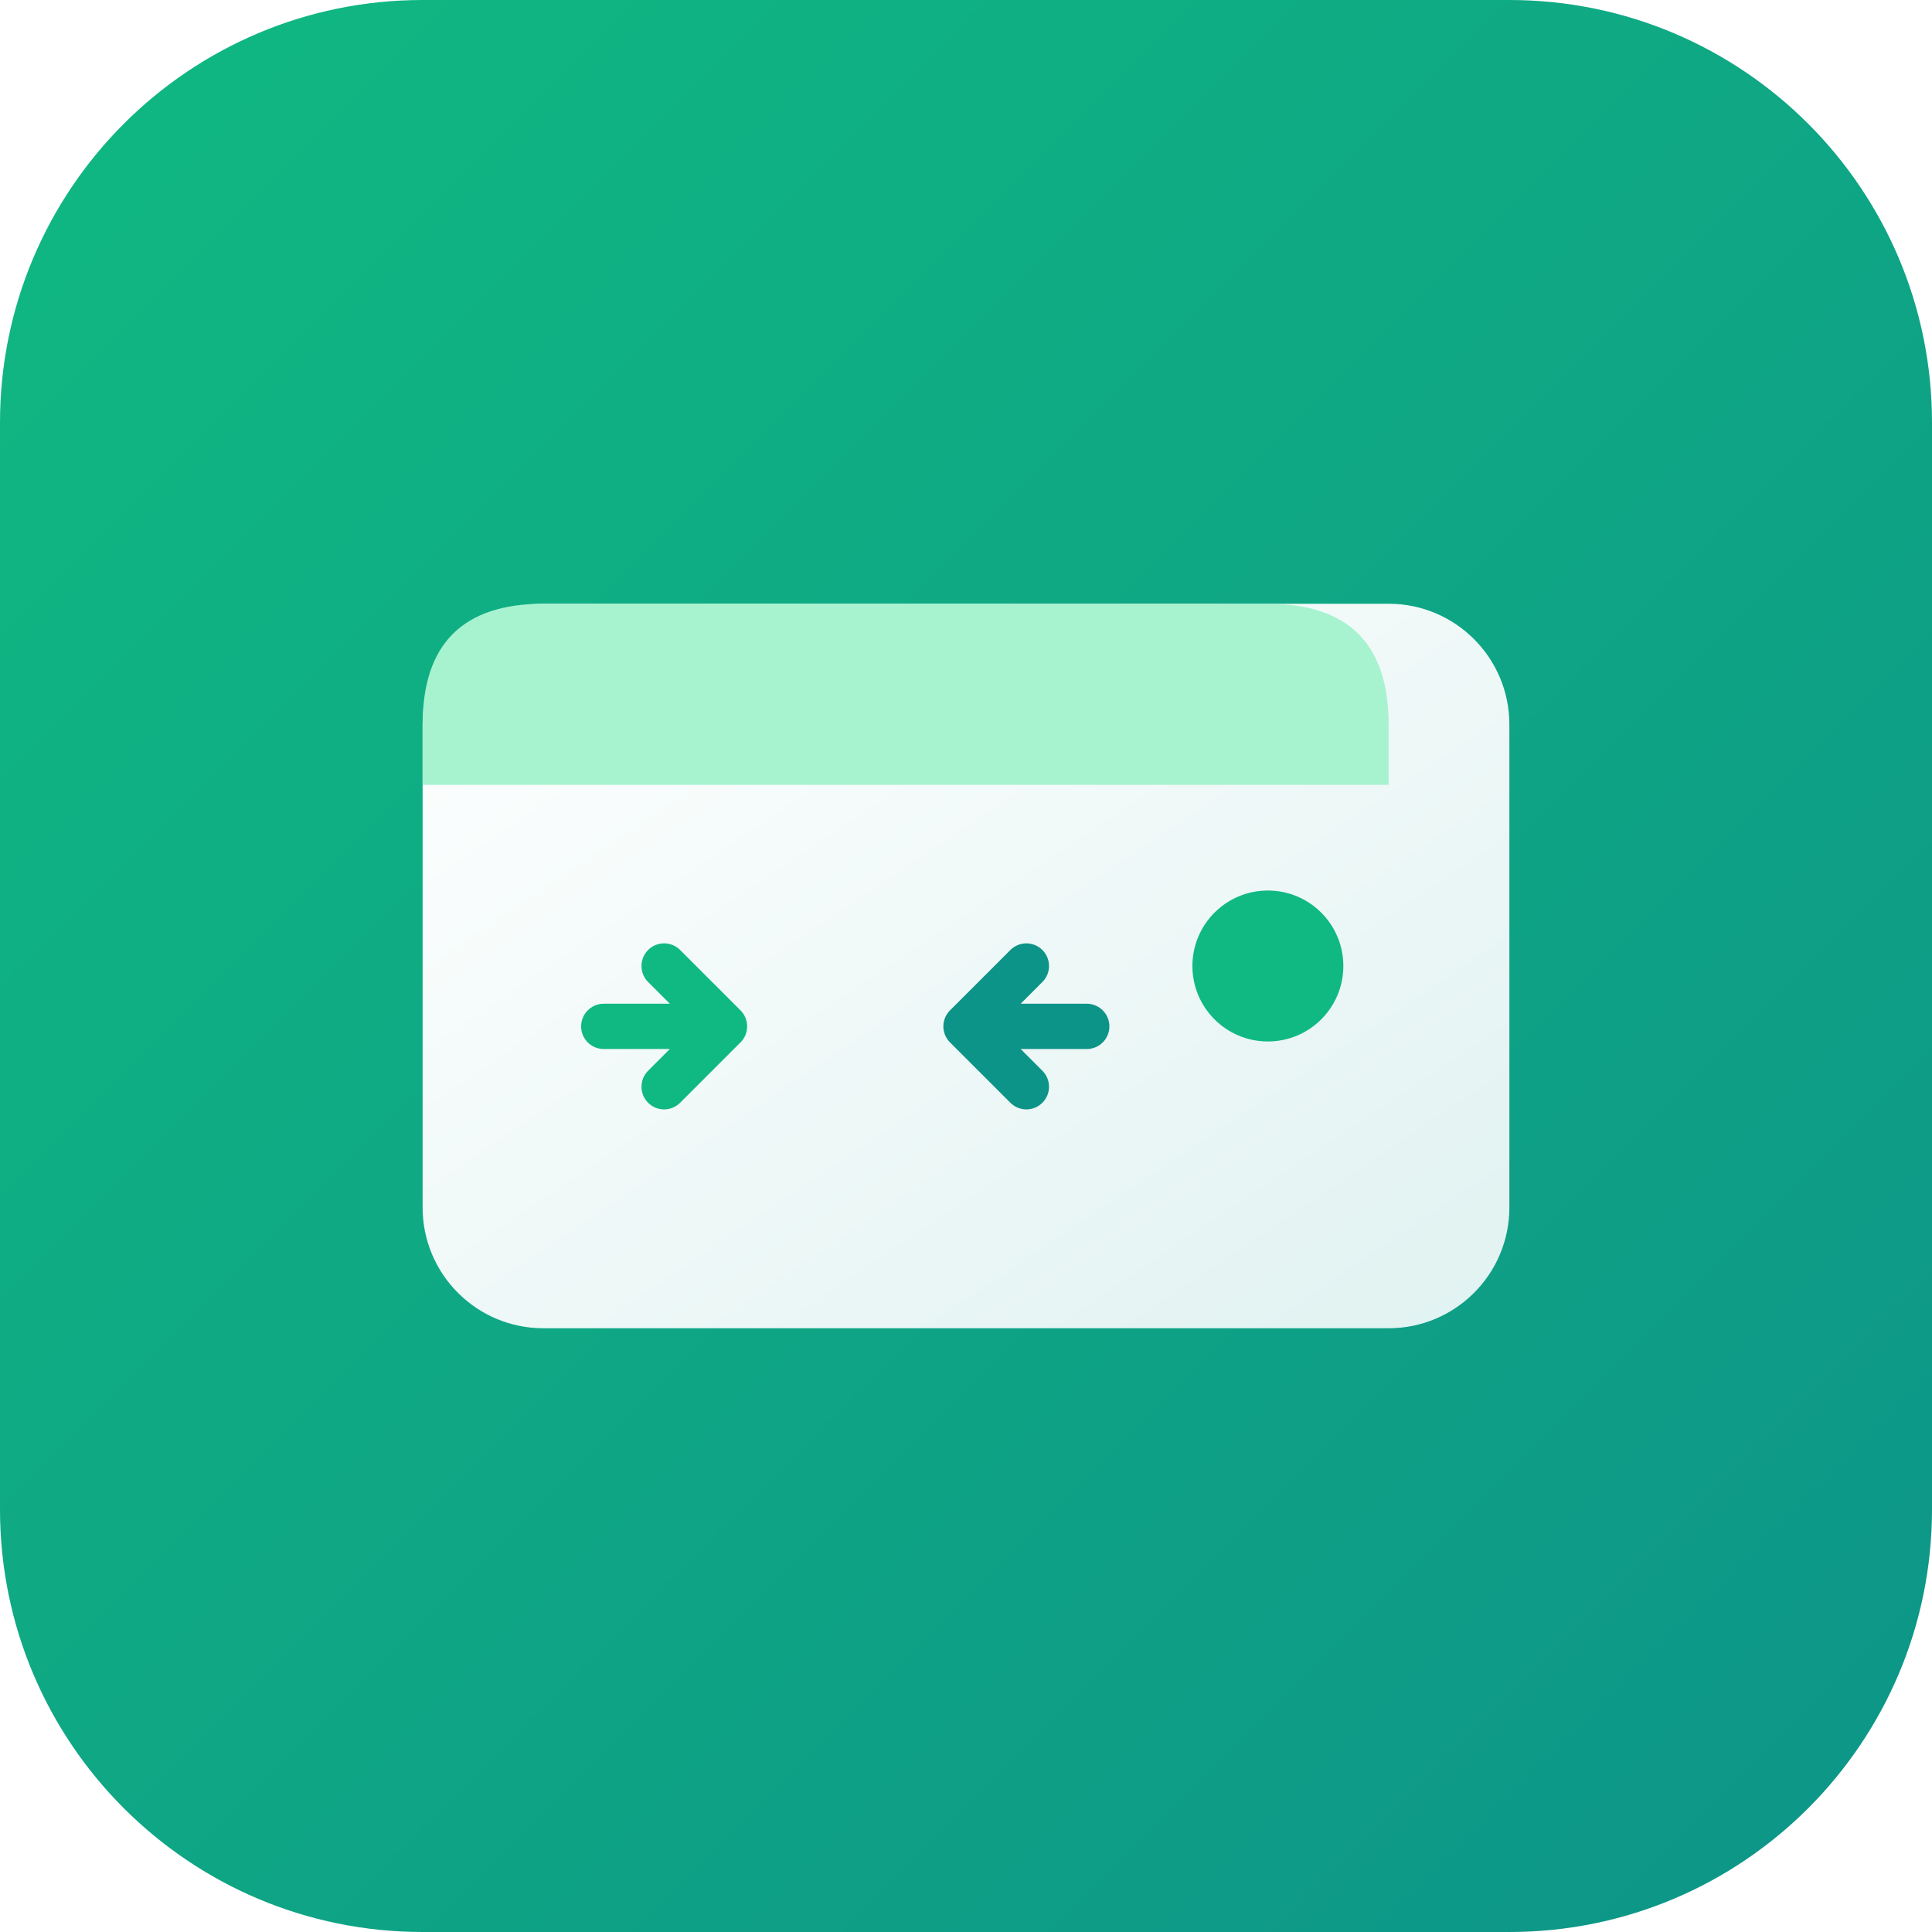
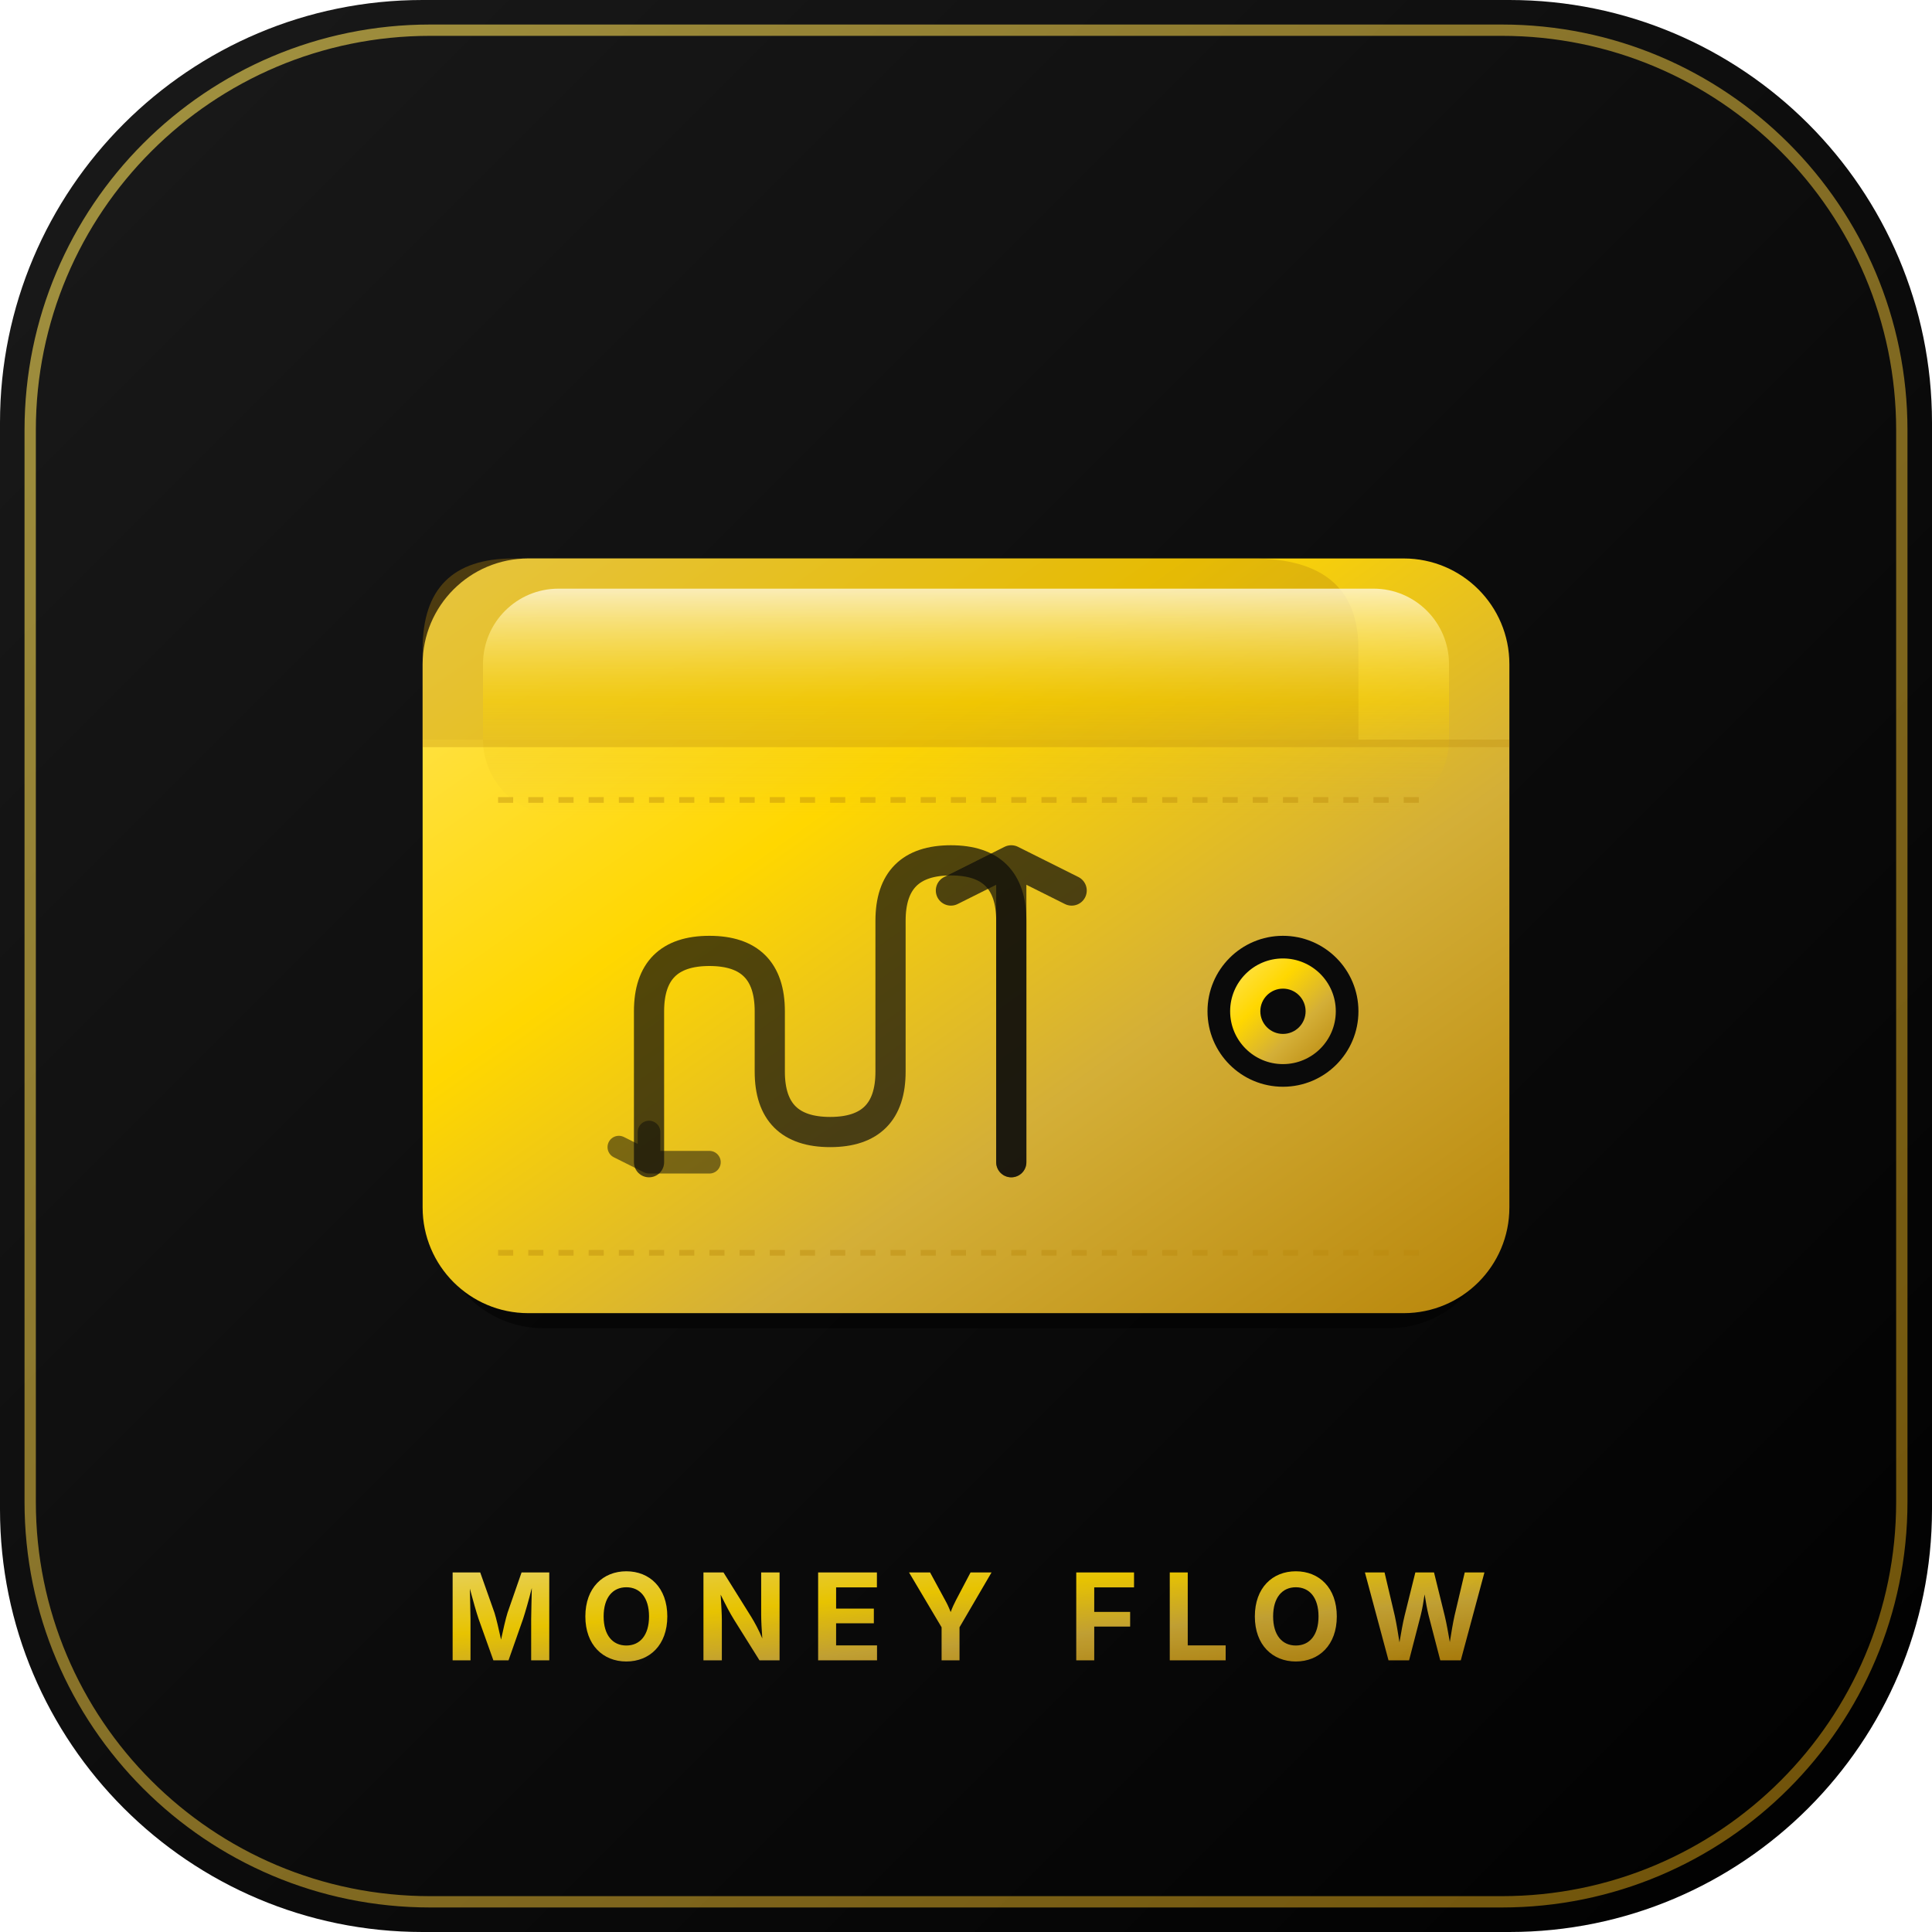
- <svg xmlns="http://www.w3.org/2000/svg" version="1.1" viewBox="0 0 64 64">
+ <svg xmlns="http://www.w3.org/2000/svg" version="1.1" viewBox="0 0 512 512" shape-rendering="geometricPrecision">
  <defs>
-     <linearGradient id="bg" x1="0%" y1="0%" x2="100%" y2="100%">
-       <stop offset="0%" stop-color="#10b981" />
-       <stop offset="100%" stop-color="#0d9488" />
+     <linearGradient id="bgGrad" x1="0%" y1="0%" x2="100%" y2="100%">
+       <stop offset="0%" stop-color="#1a1a1a" />
+       <stop offset="100%" stop-color="#000000" />
    </linearGradient>
-     <linearGradient id="wallet" x1="0%" y1="0%" x2="100%" y2="100%">
-       <stop offset="0%" stop-color="#ffffff" />
-       <stop offset="100%" stop-color="#e0f2f1" />
+     <linearGradient id="goldGrad" x1="0%" y1="0%" x2="100%" y2="100%">
+       <stop offset="0%" stop-color="#FFE55C" />
+       <stop offset="35%" stop-color="#FFD700" />
+       <stop offset="65%" stop-color="#D4AF37" />
+       <stop offset="100%" stop-color="#B8860B" />
+     </linearGradient>
+     <linearGradient id="goldShine" x1="0%" y1="0%" x2="0%" y2="100%">
+       <stop offset="0%" stop-color="#FFF8DC" stop-opacity="0.8" />
+       <stop offset="50%" stop-color="#FFD700" stop-opacity="0.4" />
+       <stop offset="100%" stop-color="#D4AF37" stop-opacity="0" />
+     </linearGradient>
+     <linearGradient id="borderGrad" x1="0%" y1="0%" x2="100%" y2="100%">
+       <stop offset="0%" stop-color="#FFE55C" />
+       <stop offset="50%" stop-color="#D4AF37" />
+       <stop offset="100%" stop-color="#B8860B" />
    </linearGradient>
  </defs>
-   <rect width="64" height="64" rx="14" fill="url(#bg)" />
-   <g transform="translate(14, 16)">
-     <rect x="0" y="4" width="36" height="24" rx="4" fill="url(#wallet)" />
-     <path d="M0 8 Q0 4 4 4 L28 4 Q32 4 32 8 L32 10 L0 10 Z" fill="#a7f3d0" />
-     <circle cx="28" cy="16" r="2.5" fill="#10b981" />
-     <path d="M6 18 L10 18 M8 16 L10 18 L8 20" stroke="#10b981" stroke-width="1.5" fill="none" stroke-linecap="round" stroke-linejoin="round" />
-     <path d="M18 18 L22 18 M20 16 L18 18 L20 20" stroke="#0d9488" stroke-width="1.5" fill="none" stroke-linecap="round" stroke-linejoin="round" />
+   <rect width="512" height="512" rx="112" fill="url(#bgGrad)" />
+   <rect x="8" y="8" width="496" height="496" rx="106" fill="none" stroke="url(#borderGrad)" stroke-width="3" opacity="0.6" />
+   <g transform="translate(112, 140)">
+     <rect x="4" y="12" width="280" height="200" rx="28" fill="#000000" opacity="0.5" />
+     <rect x="0" y="8" width="288" height="200" rx="28" fill="url(#goldGrad)" />
+     <path d="M0 32 Q0 8 24 8 L220 8 Q248 8 248 32 L248 56 L0 56 Z" fill="#B8860B" opacity="0.35" />
+     <rect x="16" y="16" width="256" height="60" rx="20" fill="url(#goldShine)" />
+     <rect x="0" y="56" width="288" height="2" fill="#B8860B" opacity="0.3" />
+     <circle cx="228" cy="128" r="20" fill="#0A0A0A" />
+     <circle cx="228" cy="128" r="14" fill="url(#goldGrad)" />
+     <circle cx="228" cy="128" r="6" fill="#0A0A0A" />
+     <g transform="translate(60, 88)">
+       <path d="M0 80 L0 40 Q0 24 16 24 Q32 24 32 40 L32 56 Q32 72 48 72 Q64 72 64 56 L64 16 Q64 0 80 0 Q96 0 96 16 L96 80" fill="none" stroke="#0A0A0A" stroke-width="8" stroke-linecap="round" stroke-linejoin="round" opacity="0.7" />
+       <path d="M80 8 L96 0 L112 8 M96 0 L96 80" fill="none" stroke="#0A0A0A" stroke-width="8" stroke-linecap="round" stroke-linejoin="round" opacity="0.7" />
+       <path d="M0 72 L0 80 L-8 76 M0 80 L16 80" fill="none" stroke="#0A0A0A" stroke-width="6" stroke-linecap="round" stroke-linejoin="round" opacity="0.5" />
+     </g>
+     <line x1="20" y1="72" x2="268" y2="72" stroke="#B8860B" stroke-width="1.5" stroke-dasharray="4 4" opacity="0.4" />
+     <line x1="20" y1="192" x2="268" y2="192" stroke="#B8860B" stroke-width="1.5" stroke-dasharray="4 4" opacity="0.4" />
+   </g>
+   <g transform="translate(256, 440)" text-anchor="middle">
+     <text font-family="system-ui, -apple-system, sans-serif" font-size="32" font-weight="700" letter-spacing="6" fill="url(#goldGrad)" opacity="0.9">
+       MONEY FLOW
+     </text>
  </g>
</svg>
